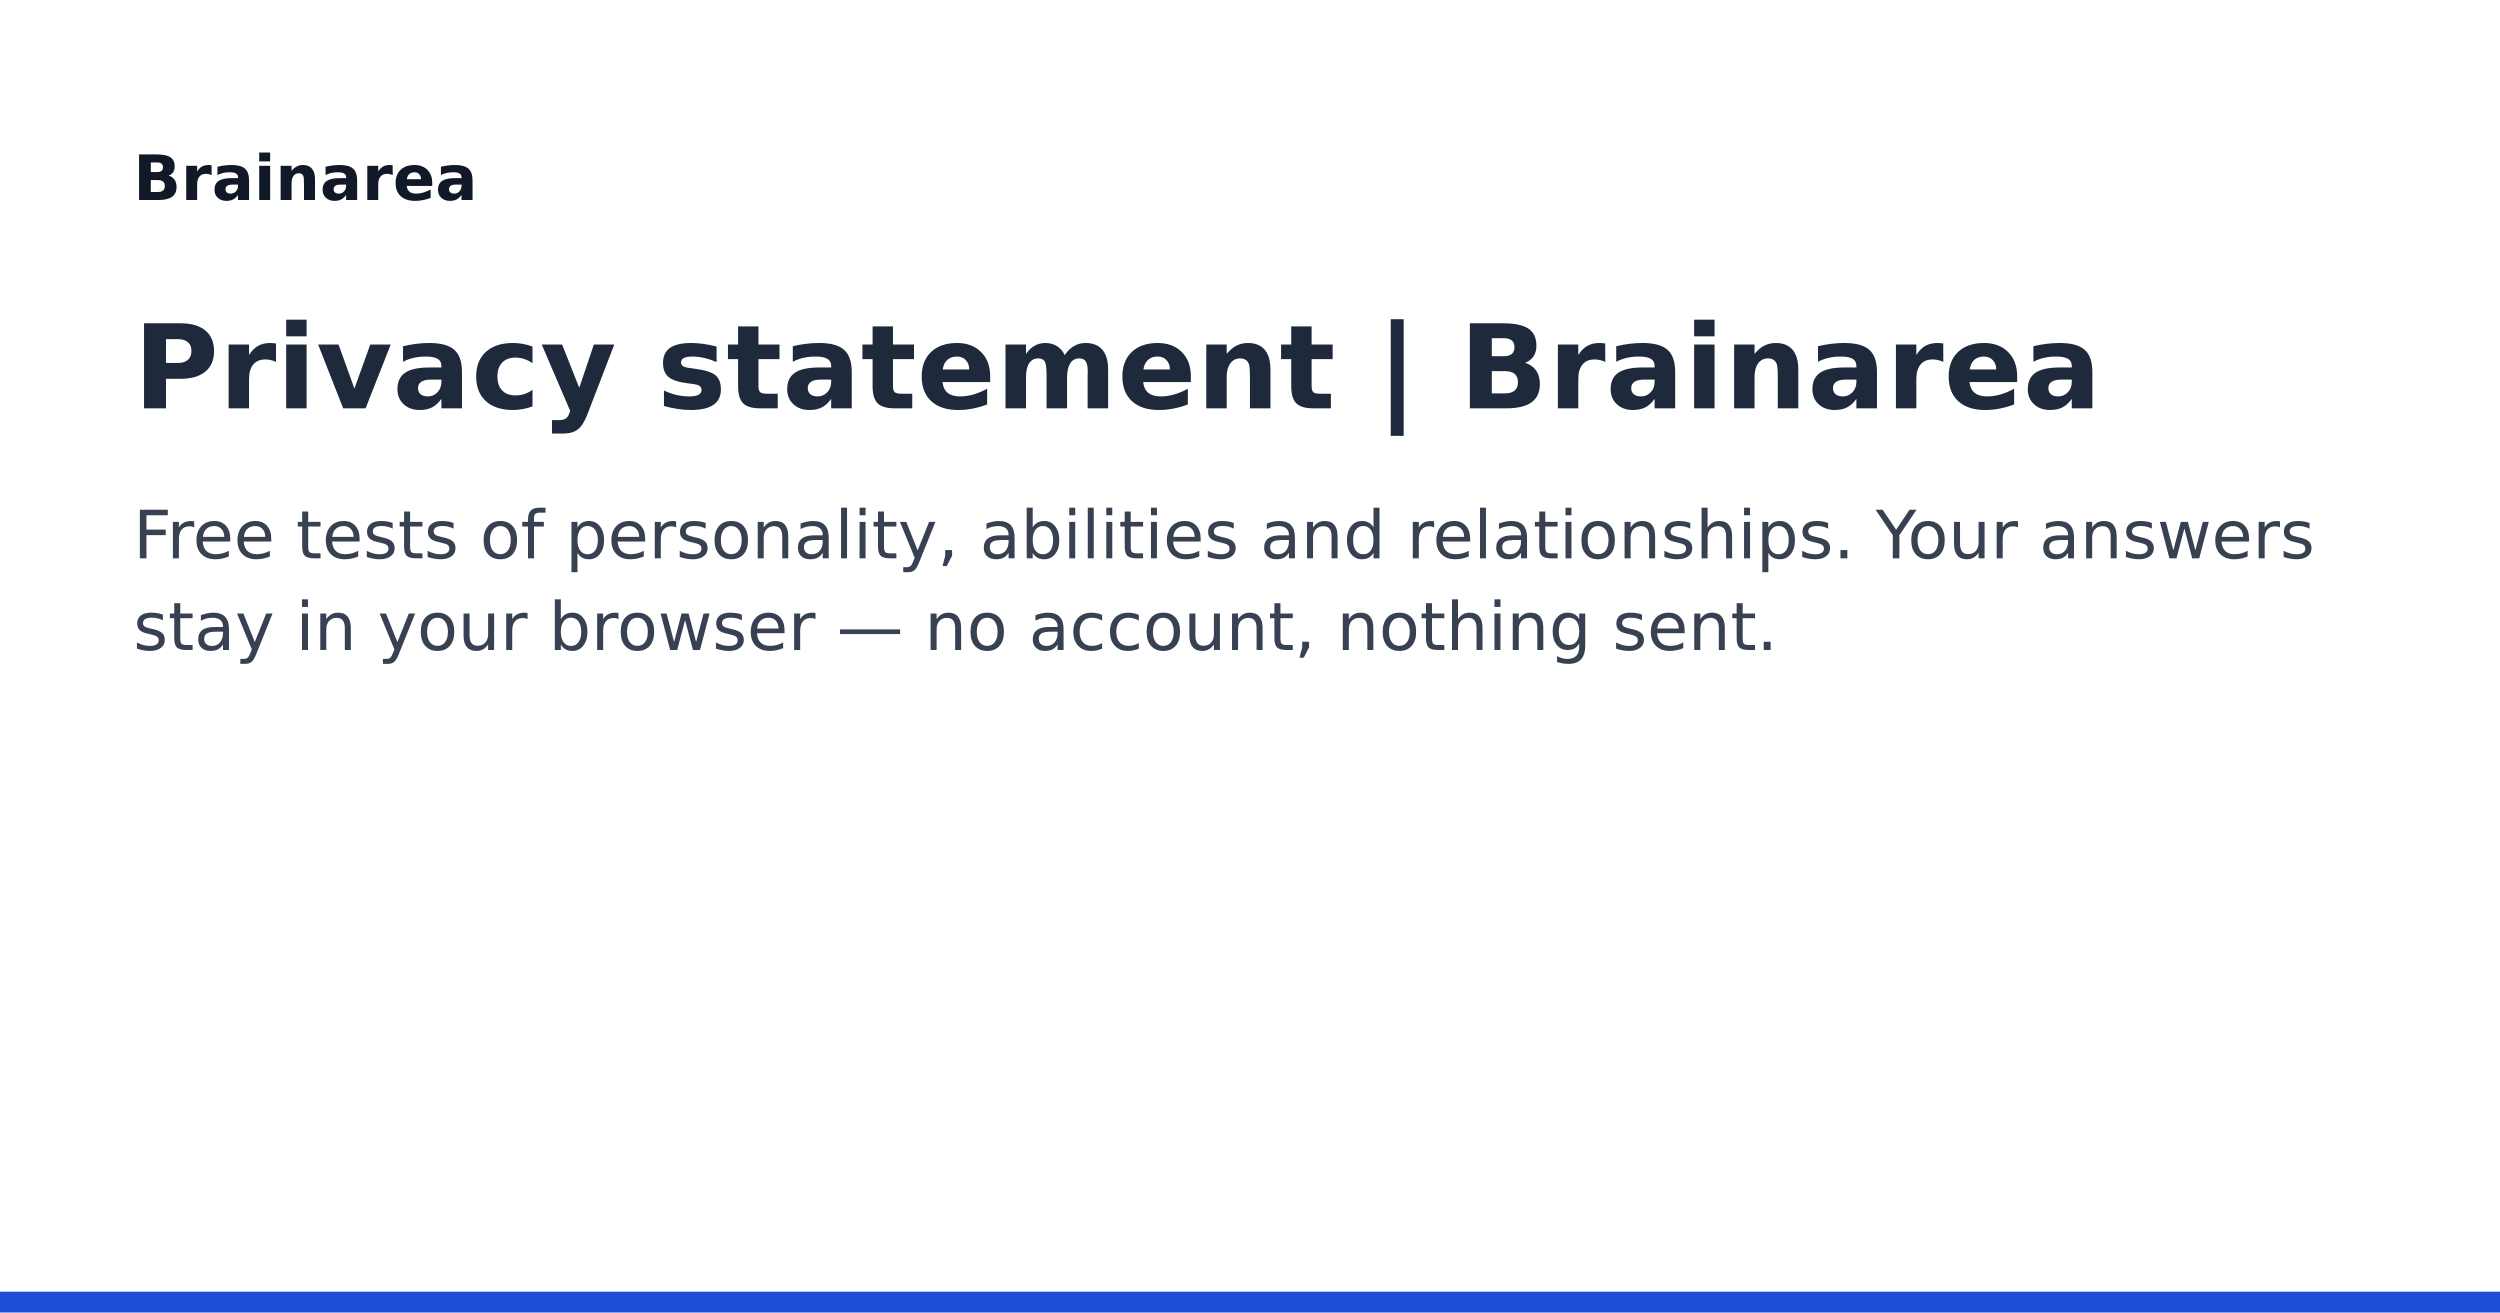
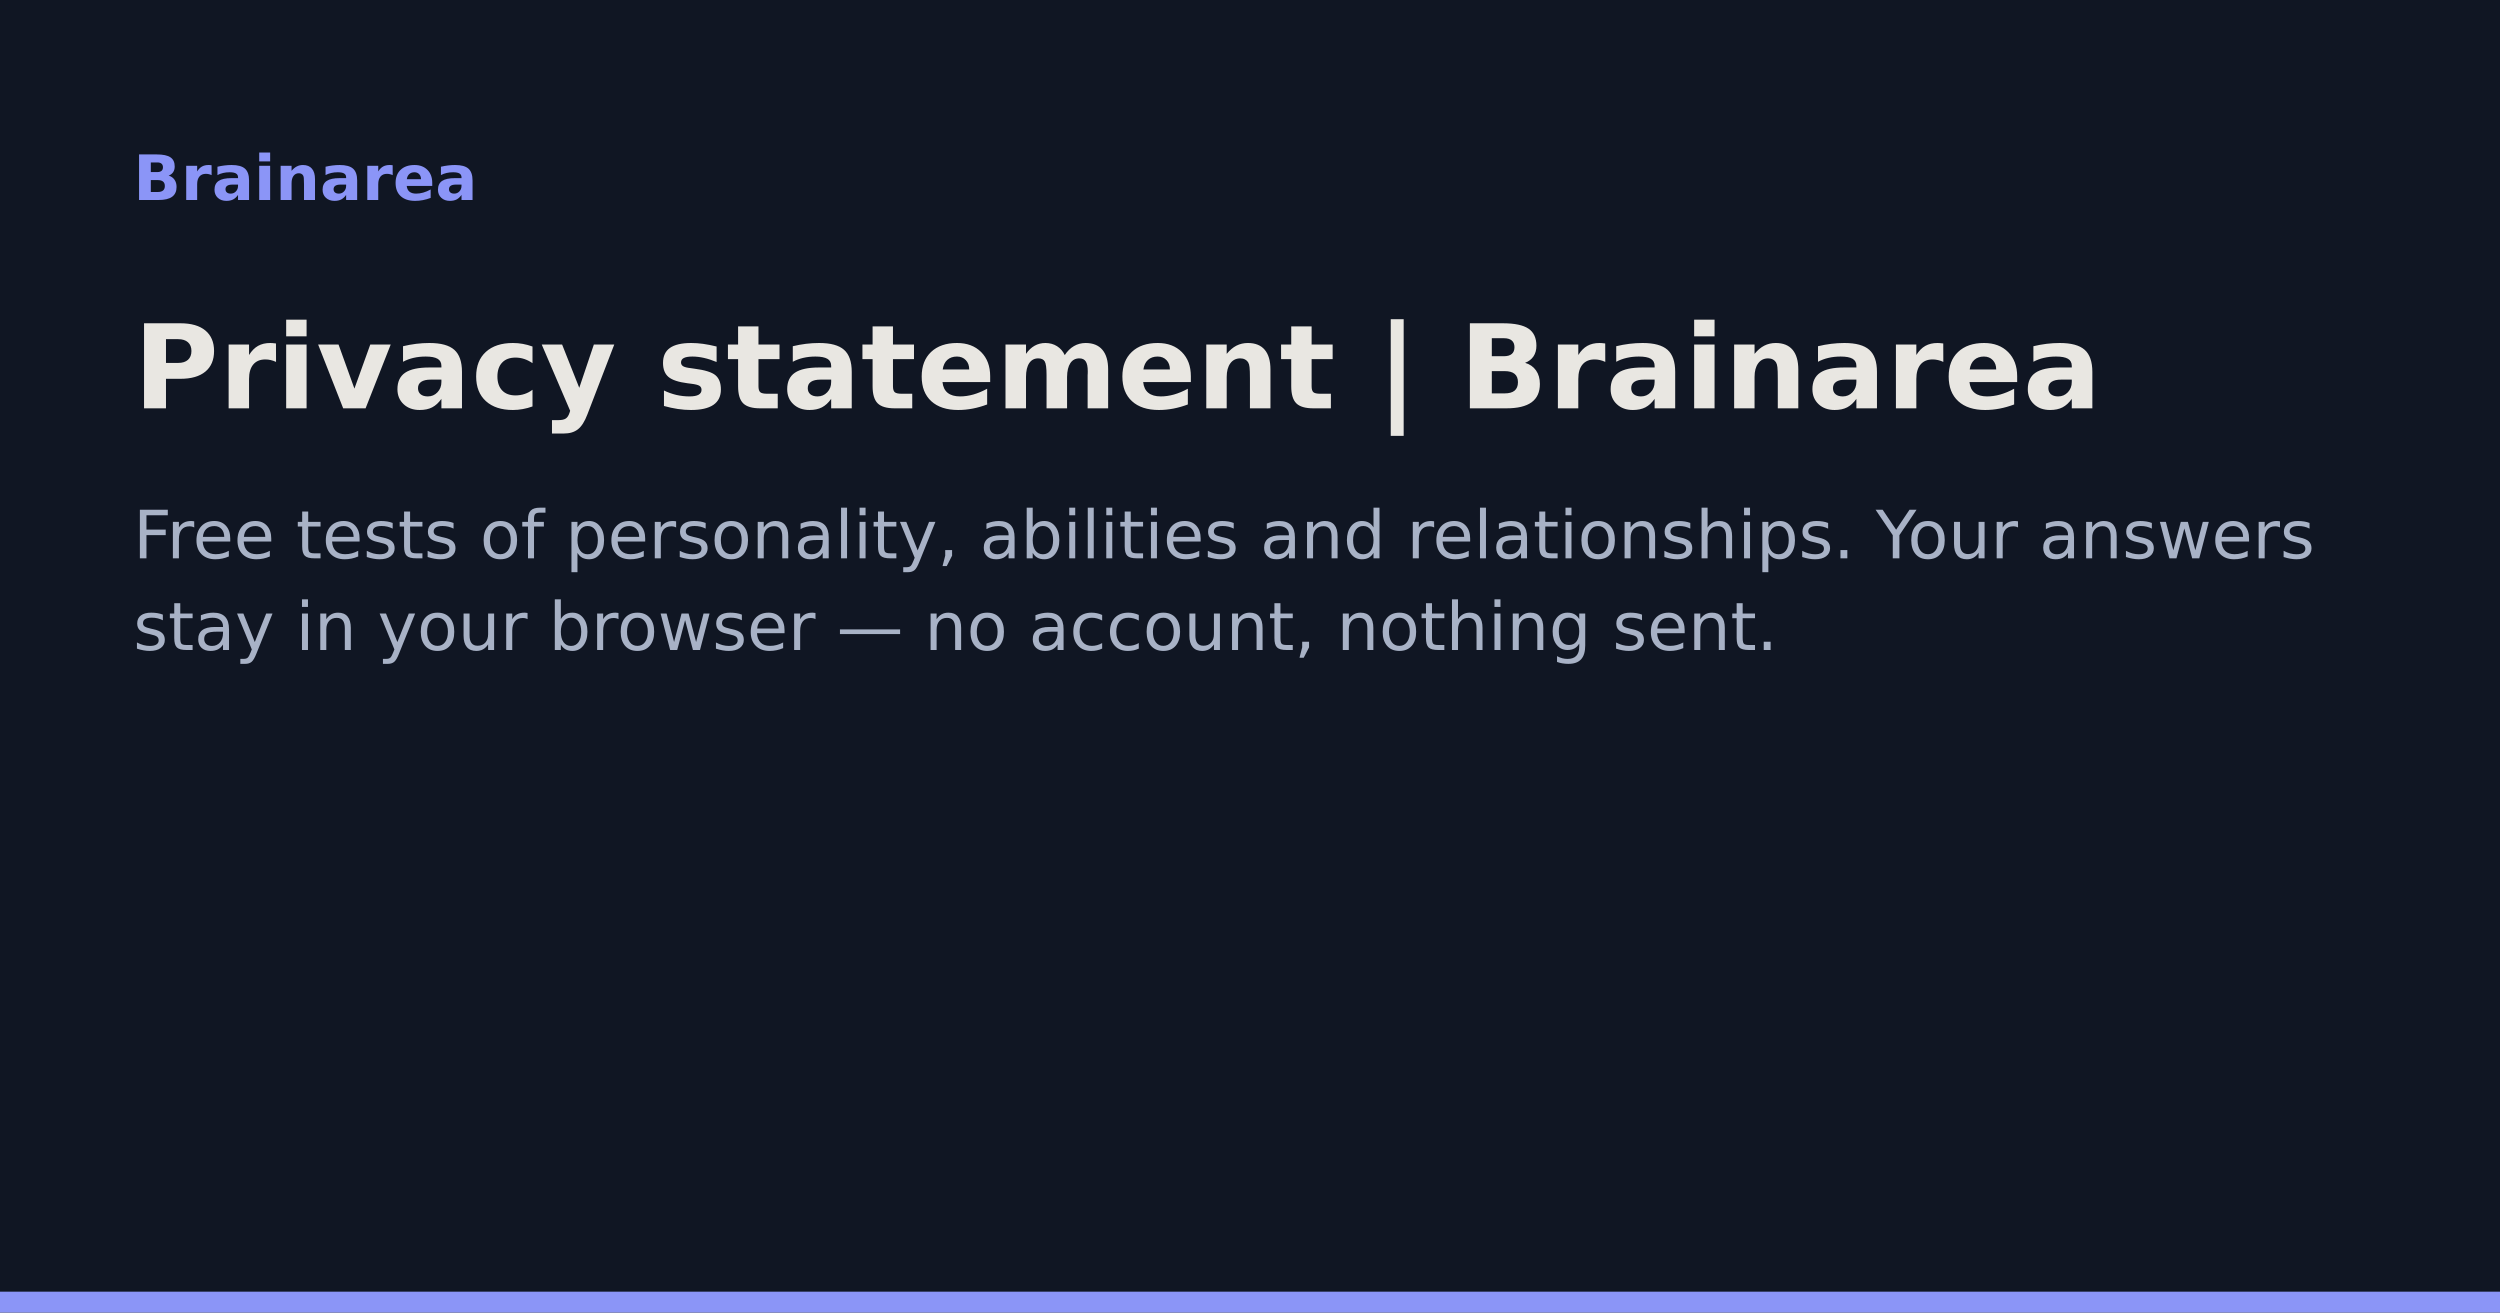
<svg xmlns="http://www.w3.org/2000/svg" width="1200" height="630" viewBox="0 0 1200 630" role="img" aria-label="Privacy statement | Brainarea">
-   <rect x="0" y="0" width="1200" height="630" fill="#ffffff" />
-   <rect x="0" y="620" width="1200" height="10" fill="#1d4ed8" />
-   <text x="64" y="96" font-family="DejaVu Sans" font-weight="700" font-size="30" fill="#111827">Brainarea</text>
-   <text x="64" y="196" font-family="DejaVu Sans" font-weight="700" font-size="56" fill="#1e293b">Privacy statement | Brainarea</text>
-   <text x="64" y="268" font-family="DejaVu Sans" font-size="32" fill="#374151">Free tests of personality, abilities and relationships. Your answers</text>
-   <text x="64" y="312" font-family="DejaVu Sans" font-size="32" fill="#374151">stay in your browser — no account, nothing sent.</text>
+   <rect x="0" y="0" width="1200" height="630" fill="#101623" />
+   <rect x="0" y="620" width="1200" height="10" fill="#8b95f7" />
+   <text x="64" y="96" font-family="DejaVu Sans" font-weight="700" font-size="30" fill="#8b95f7">Brainarea</text>
+   <text x="64" y="196" font-family="DejaVu Sans" font-weight="700" font-size="56" fill="#e9e7e2">Privacy statement | Brainarea</text>
+   <text x="64" y="268" font-family="DejaVu Sans" font-size="32" fill="#a8b2c6">Free tests of personality, abilities and relationships. Your answers</text>
+   <text x="64" y="312" font-family="DejaVu Sans" font-size="32" fill="#a8b2c6">stay in your browser — no account, nothing sent.</text>
</svg>
